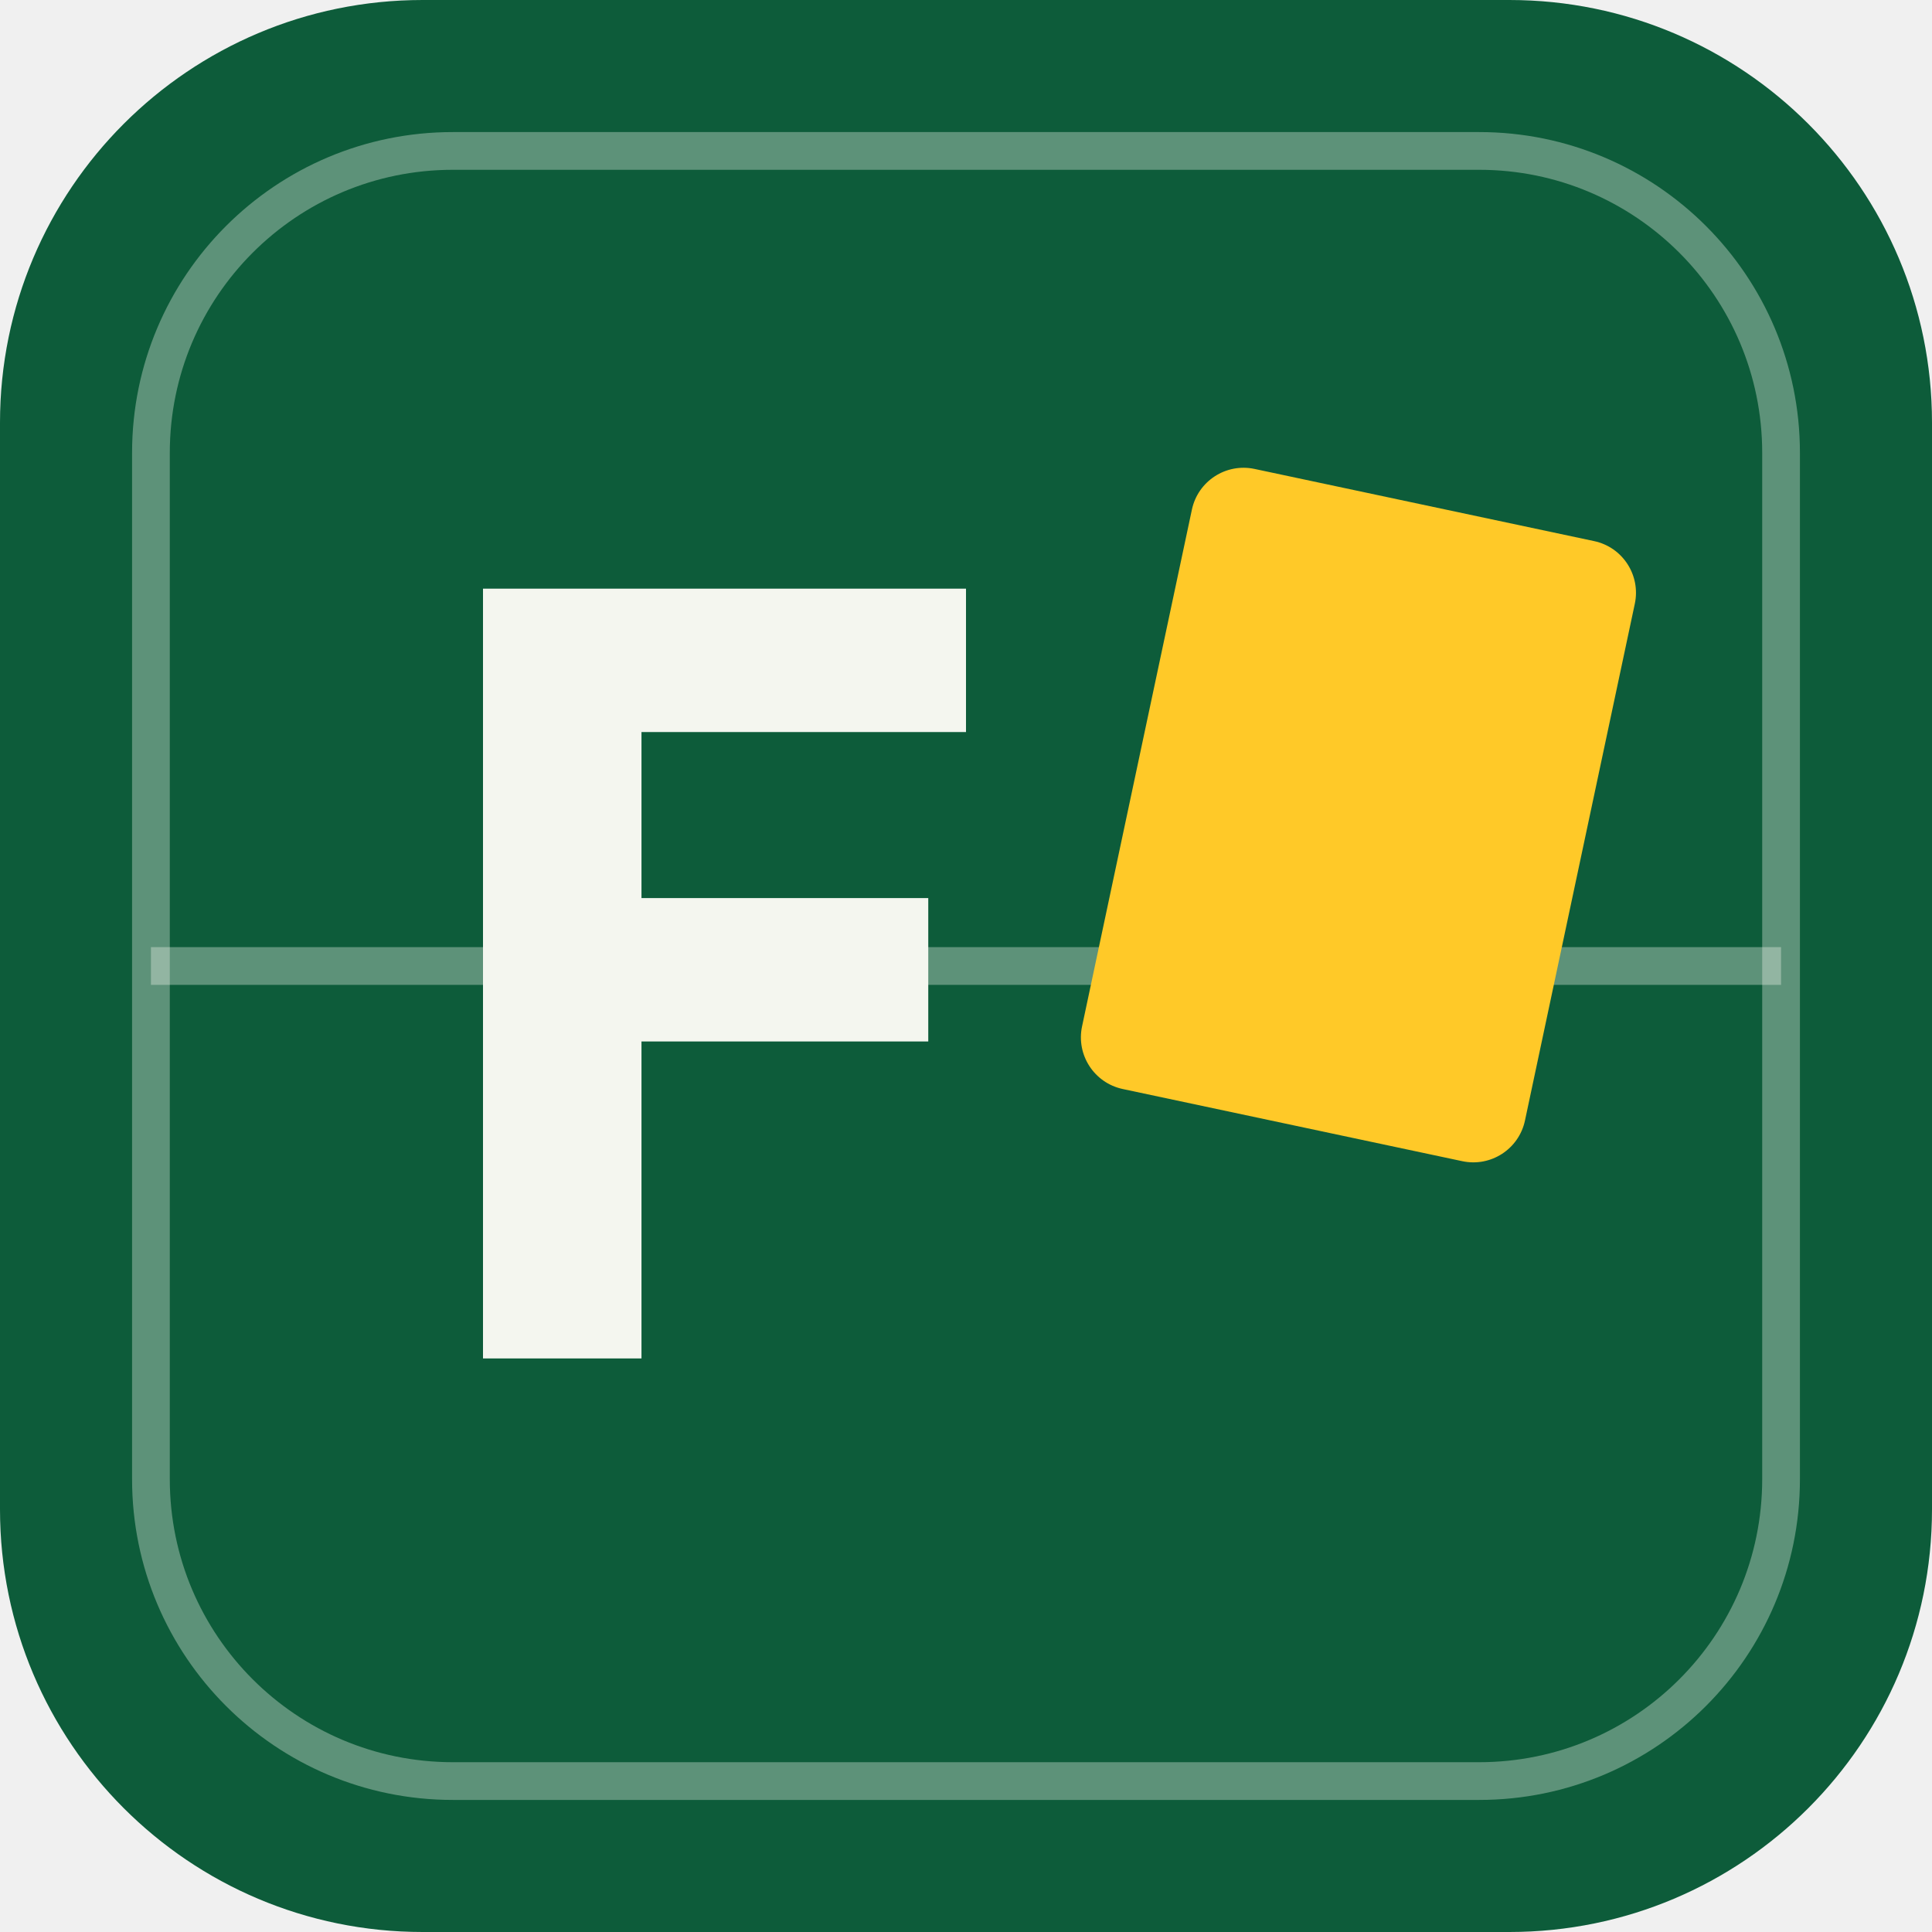
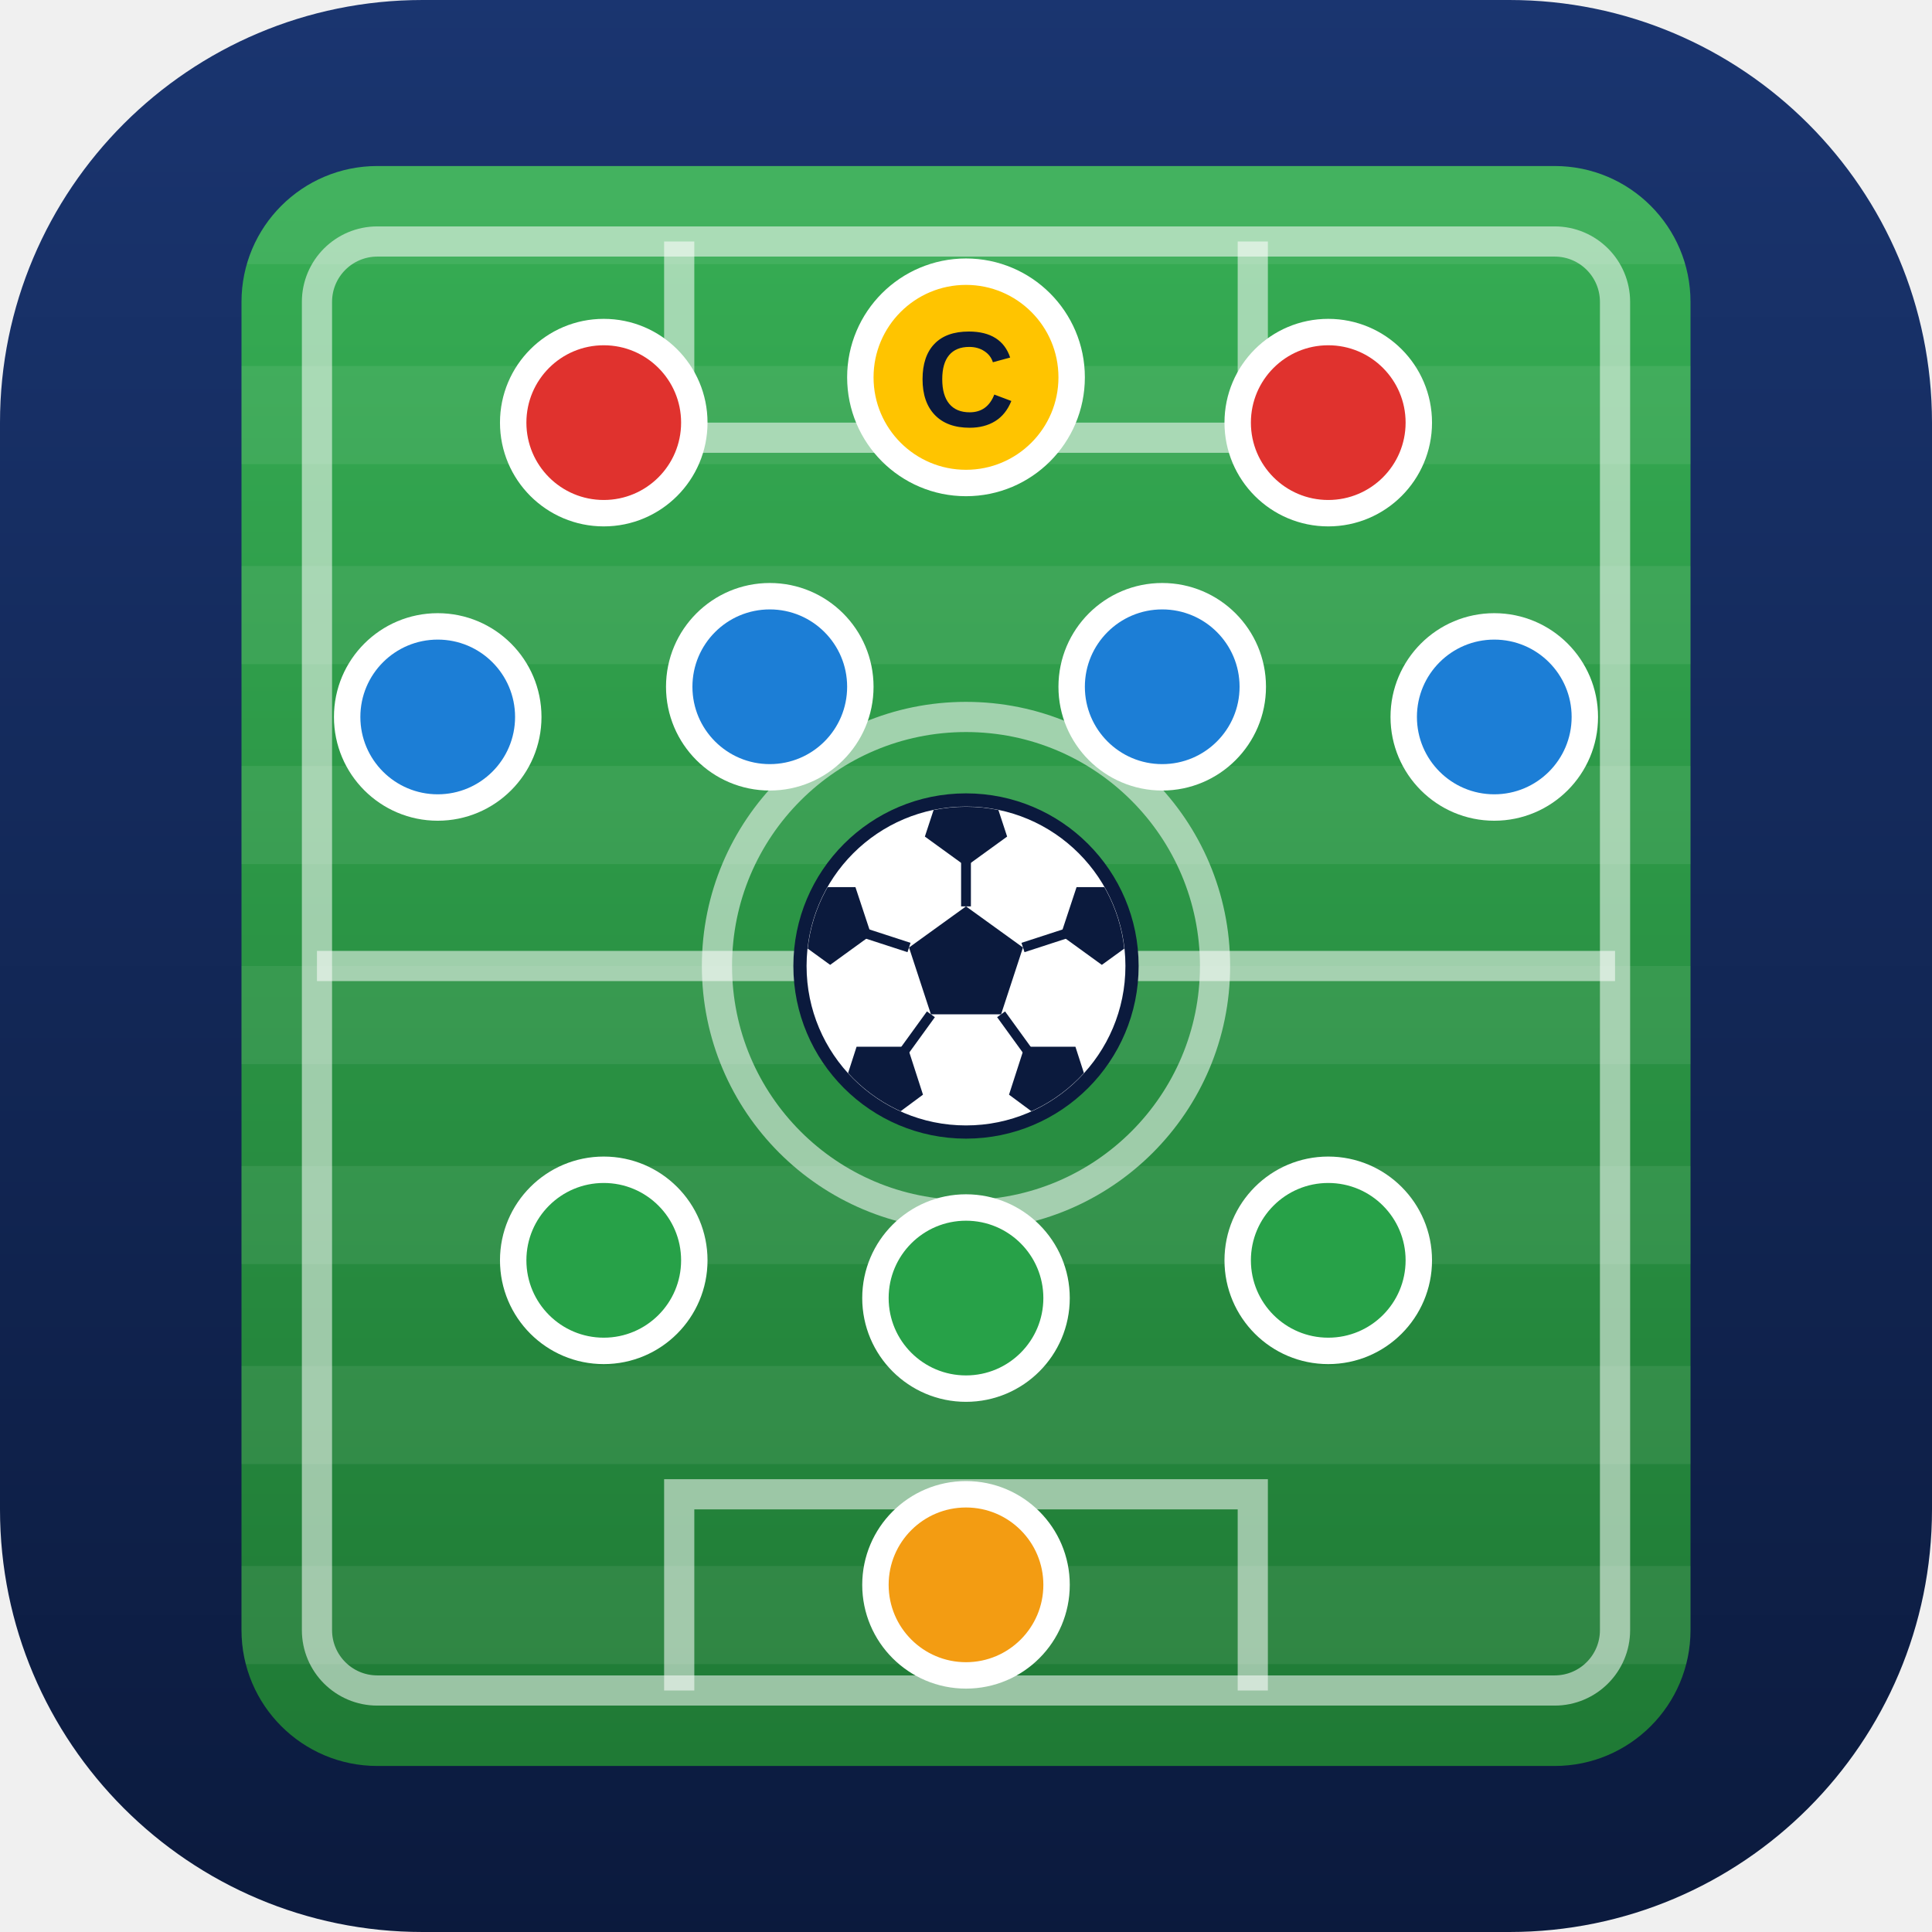
<svg xmlns="http://www.w3.org/2000/svg" viewBox="0 0 512 512">
-   <rect width="512" height="512" rx="112" fill="#0d5c3a" />
-   <rect x="40" y="40" width="432" height="432" rx="80" fill="none" stroke="#f4f6ef" stroke-opacity=".35" stroke-width="10" />
-   <line x1="40" y1="256" x2="472" y2="256" stroke="#f4f6ef" stroke-opacity=".35" stroke-width="10" />
-   <rect x="300" y="132" width="120" height="168" rx="14" fill="#ffc928" transform="rotate(12 360 216)" />
-   <path d="M128 156h128v38h-86v44h76v38h-76v84h-42z" fill="#f4f6ef" />
+   <defs>
+     <linearGradient id="bg" x1="0" y1="0" x2="0" y2="1">
+       <stop offset="0" stop-color="#1a3570" />
+       <stop offset="1" stop-color="#0b1a3d" />
+     </linearGradient>
+     <linearGradient id="pitch" x1="0" y1="0" x2="0" y2="1">
+       <stop offset="0" stop-color="#36ad54" />
+       <stop offset="1" stop-color="#1f7a35" />
+     </linearGradient>
+     <clipPath id="pc">
+       <rect x="64" y="44" width="384" height="424" rx="36" />
+     </clipPath>
+     <clipPath id="bc">
+       <circle cx="256" cy="256" r="42.2" />
+     </clipPath>
+   </defs>
+   <rect width="512" height="512" rx="112" fill="url(#bg)" />
+   <g>
+     <rect x="64" y="44" width="384" height="424" rx="36" fill="url(#pitch)" />
+     <g clip-path="url(#pc)">
+       <rect x="64" y="44" width="384" height="26" fill="#ffffff" fill-opacity=".07" />
+       <rect x="64" y="97" width="384" height="26" fill="#ffffff" fill-opacity=".07" />
+       <rect x="64" y="150" width="384" height="26" fill="#ffffff" fill-opacity=".07" />
+       <rect x="64" y="203" width="384" height="26" fill="#ffffff" fill-opacity=".07" />
+       <rect x="64" y="256" width="384" height="26" fill="#ffffff" fill-opacity=".07" />
+       <rect x="64" y="309" width="384" height="26" fill="#ffffff" fill-opacity=".07" />
+       <rect x="64" y="362" width="384" height="26" fill="#ffffff" fill-opacity=".07" />
+       <rect x="64" y="415" width="384" height="26" fill="#ffffff" fill-opacity=".07" />
+     </g>
+     <rect x="84" y="64" width="344" height="384" rx="16" stroke="#ffffff" stroke-opacity=".55" stroke-width="8" fill="none" />
+     <line x1="84" y1="256" x2="428" y2="256" stroke="#ffffff" stroke-opacity=".55" stroke-width="8" fill="none" />
+     <circle cx="256" cy="256" r="66" stroke="#ffffff" stroke-opacity=".55" stroke-width="8" fill="none" />
+     <path d="M180 64v52h152V64M180 448v-52h152v52" stroke="#ffffff" stroke-opacity=".55" stroke-width="8" fill="none" />
+     <circle cx="160" cy="112" r="24" fill="#e0322e" stroke="#ffffff" stroke-width="7" />
+     <circle cx="352" cy="112" r="24" fill="#e0322e" stroke="#ffffff" stroke-width="7" />
+     <circle cx="116" cy="190" r="24" fill="#1c7ed6" stroke="#ffffff" stroke-width="7" />
+     <circle cx="204" cy="182" r="24" fill="#1c7ed6" stroke="#ffffff" stroke-width="7" />
+     <circle cx="308" cy="182" r="24" fill="#1c7ed6" stroke="#ffffff" stroke-width="7" />
+     <circle cx="396" cy="190" r="24" fill="#1c7ed6" stroke="#ffffff" stroke-width="7" />
+     <circle cx="160" cy="334" r="24" fill="#27a148" stroke="#ffffff" stroke-width="7" />
+     <circle cx="256" cy="344" r="24" fill="#27a148" stroke="#ffffff" stroke-width="7" />
+     <circle cx="352" cy="334" r="24" fill="#27a148" stroke="#ffffff" stroke-width="7" />
+     <circle cx="256" cy="420" r="24" fill="#f39c12" stroke="#ffffff" stroke-width="7" />
+     <circle cx="256" cy="100" r="28" fill="#ffc400" stroke="#ffffff" stroke-width="7" />
+     <text x="256" y="113" text-anchor="middle" font-family="Arial Black, Arial, sans-serif" font-weight="900" font-size="36" fill="#0b1a3d">C</text>
+     <circle cx="256" cy="256" r="44" fill="#ffffff" stroke="#0b1a3d" stroke-width="3.5" />
+     <g clip-path="url(#bc)">
+       <polygon points="256.0,240.2 271.1,251.1 265.3,268.8 246.7,268.8 240.9,251.1" fill="#0b1a3d" />
+       <polygon points="262.7,208.9 266.9,221.7 256.0,229.6 245.1,221.7 249.3,208.9" fill="#0b1a3d" />
+       <line x1="256.0" y1="240.2" x2="256.0" y2="218.2" stroke="#0b1a3d" stroke-width="2.6" />
+       <polygon points="302.9,247.8 292.0,255.7 281.1,247.8 285.3,235.1 298.7,235.1" fill="#0b1a3d" />
+       <line x1="271.1" y1="251.1" x2="292.0" y2="244.3" stroke="#0b1a3d" stroke-width="2.6" />
+       <polygon points="278.2,298.1 267.4,290.1 271.5,277.4 285.0,277.4 289.1,290.1" fill="#0b1a3d" />
+       <line x1="265.3" y1="268.8" x2="278.2" y2="286.6" stroke="#0b1a3d" stroke-width="2.6" />
+       <polygon points="222.9,290.1 227.0,277.4 240.5,277.4 244.6,290.1 233.8,298.1" fill="#0b1a3d" />
+       <line x1="246.7" y1="268.8" x2="233.8" y2="286.6" stroke="#0b1a3d" stroke-width="2.6" />
+       <polygon points="213.3,235.1 226.7,235.1 230.9,247.8 220.0,255.7 209.1,247.8" fill="#0b1a3d" />
+       <line x1="240.9" y1="251.1" x2="220.0" y2="244.3" stroke="#0b1a3d" stroke-width="2.6" />
+     </g>
+   </g>
</svg>
